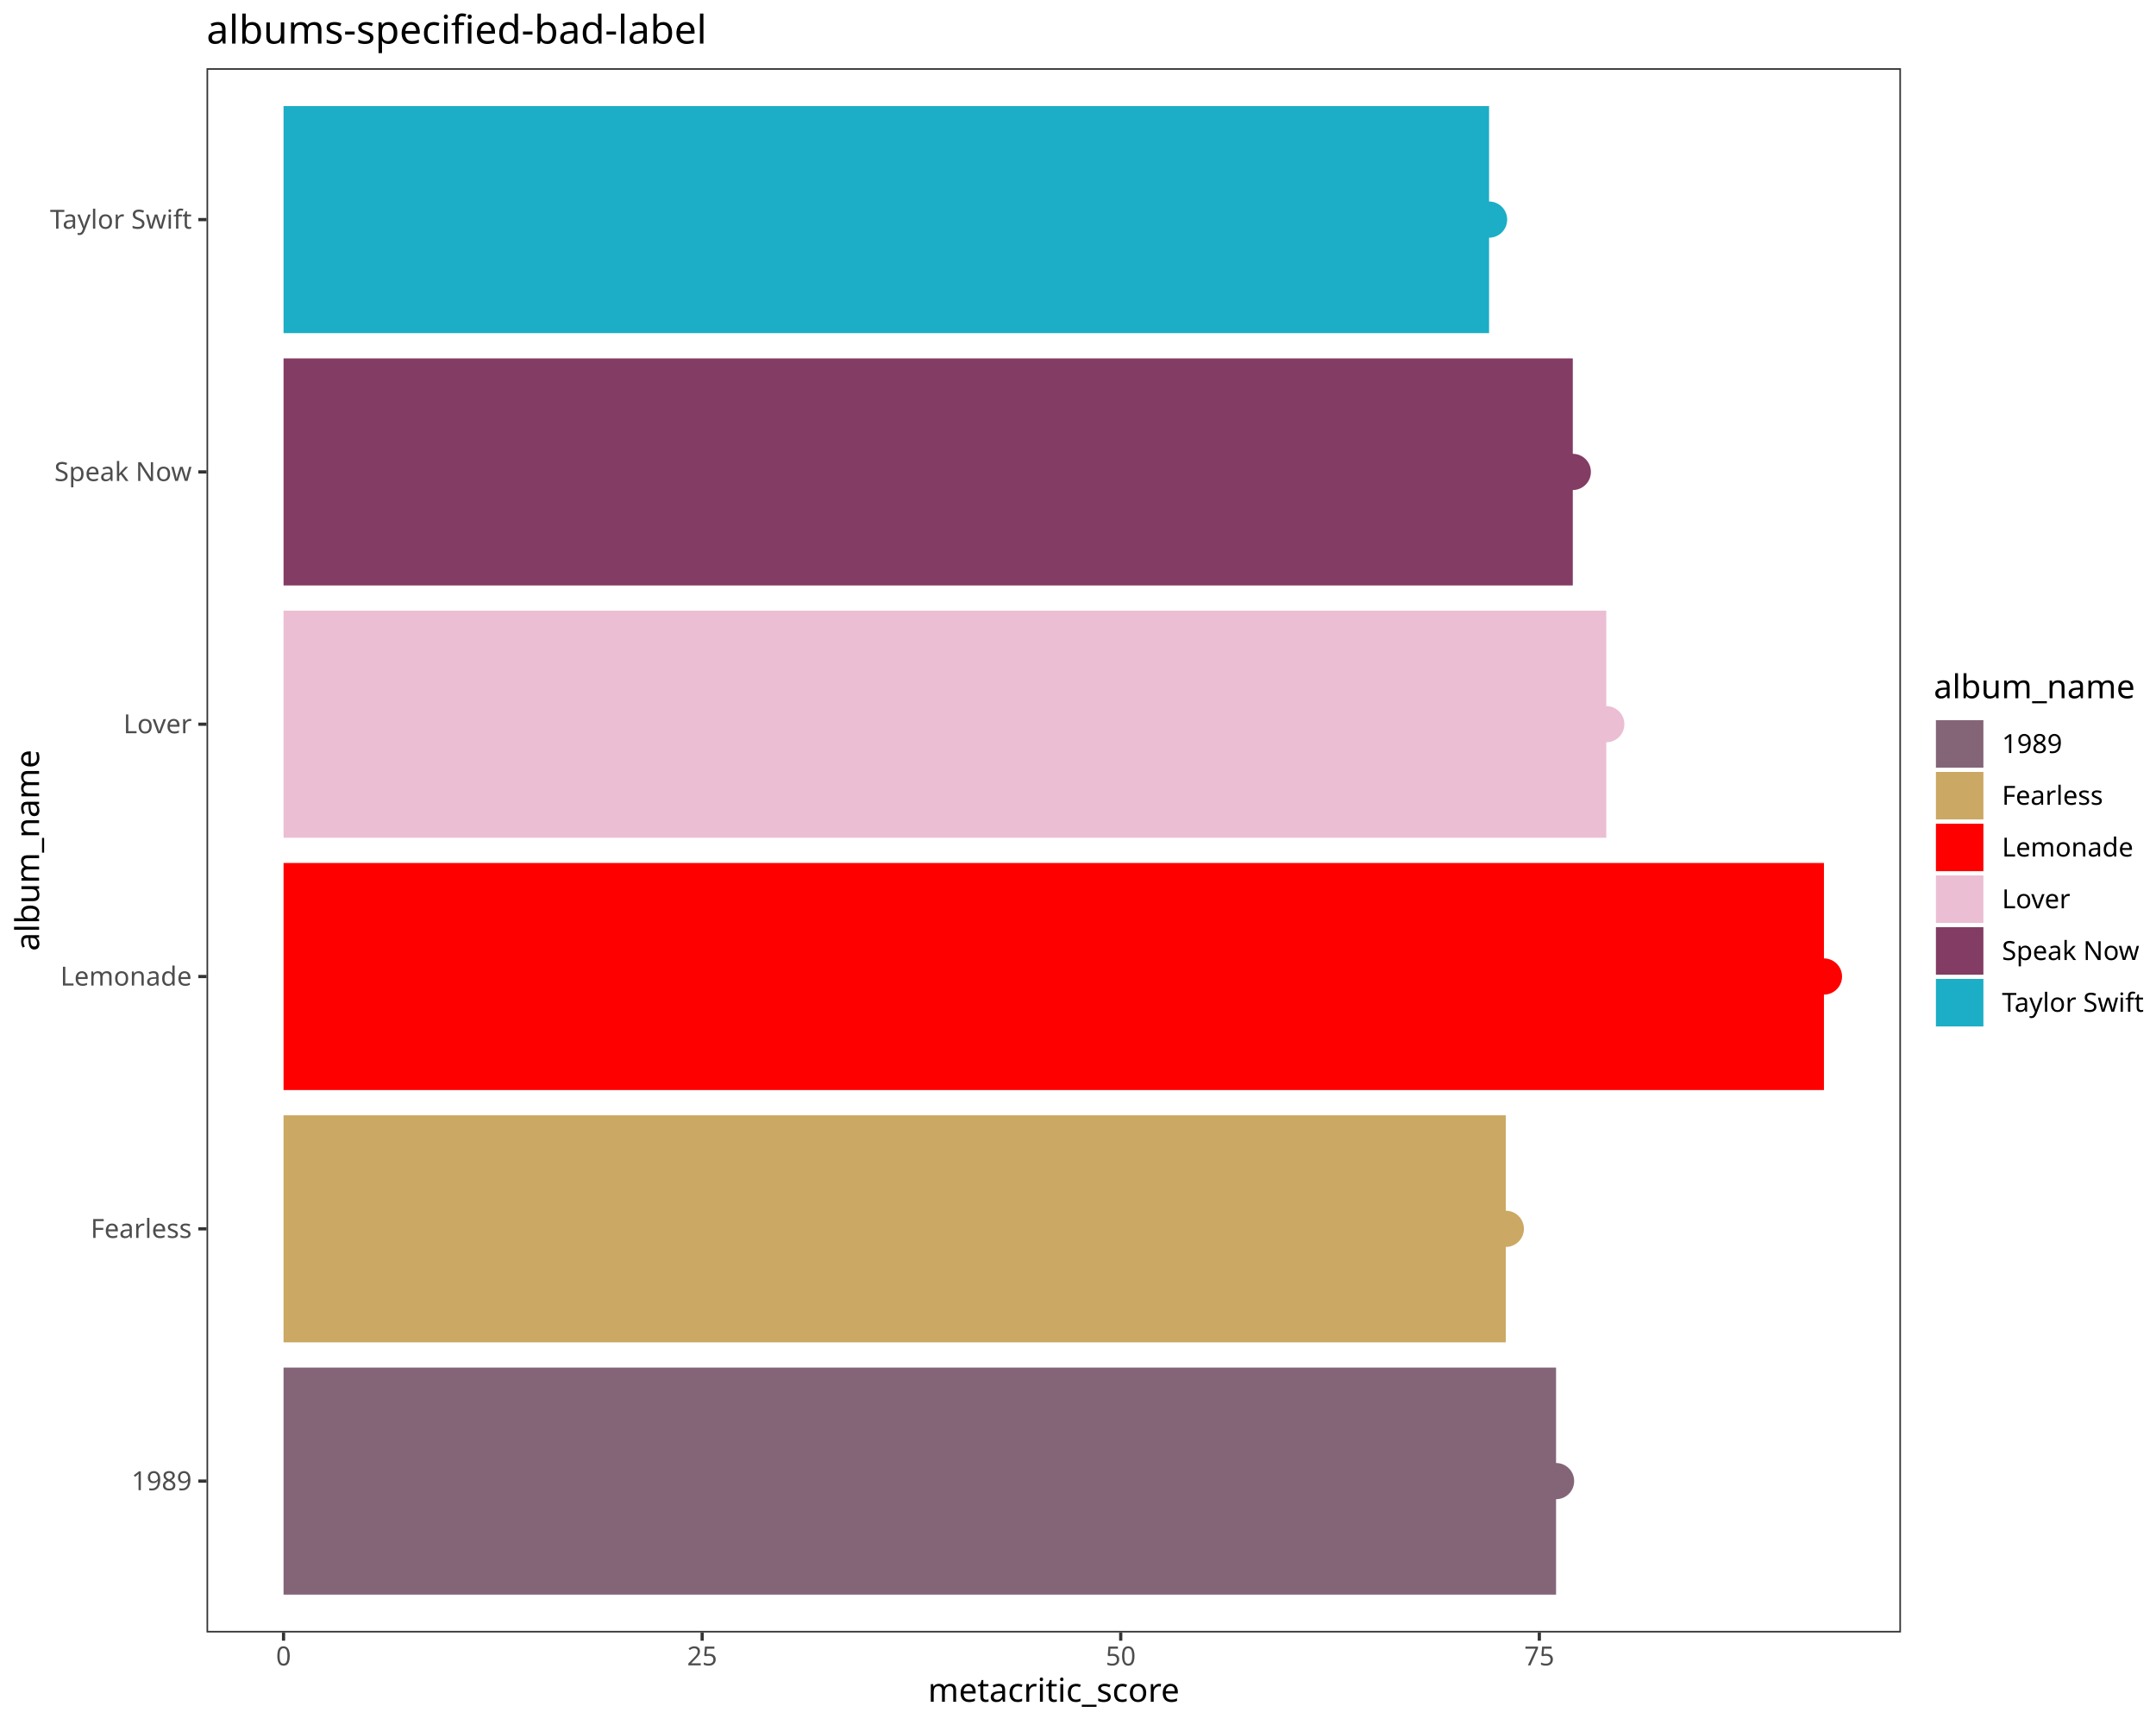
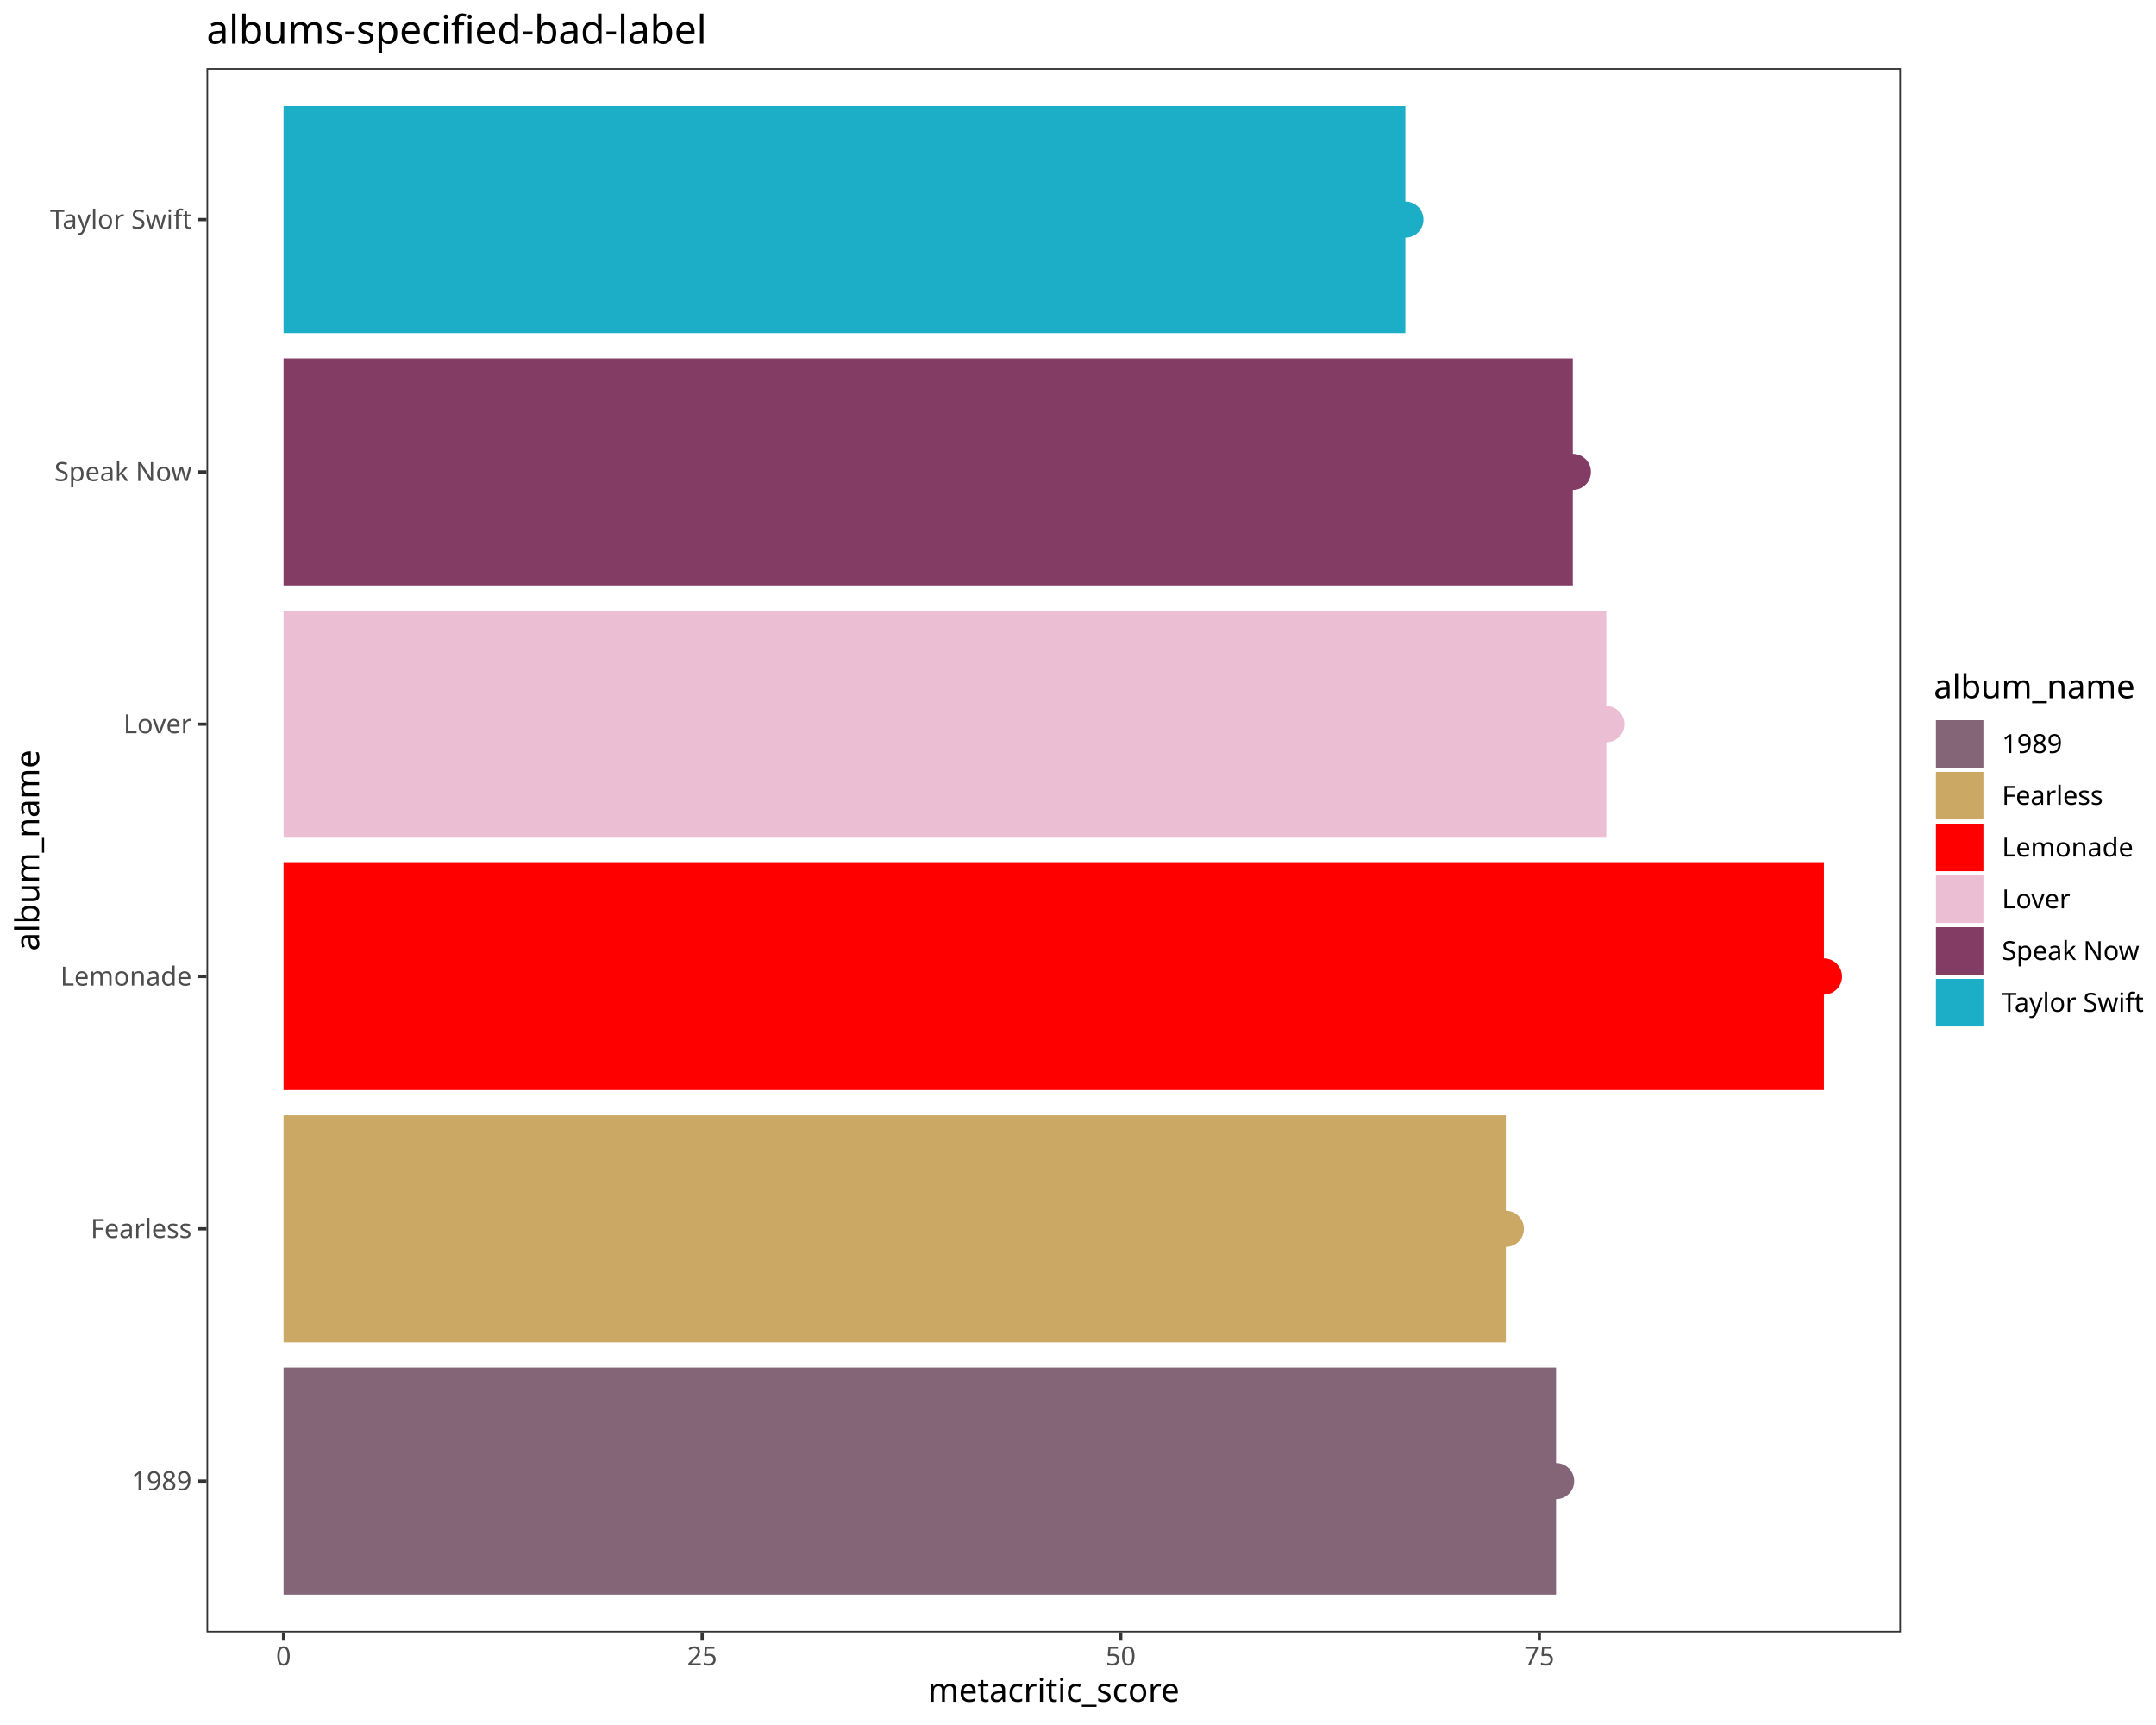
<svg xmlns="http://www.w3.org/2000/svg" class="svglite" data-engine-version="2.0" width="720.00pt" height="576.00pt" viewBox="0 0 720.00 576.00">
  <defs>
    <style type="text/css">
    .svglite line, .svglite polyline, .svglite polygon, .svglite path, .svglite rect, .svglite circle {
      fill: none;
      stroke: #000000;
      stroke-linecap: round;
      stroke-linejoin: round;
      stroke-miterlimit: 10.00;
    }
  </style>
  </defs>
  <rect width="100%" height="100%" style="stroke: none; fill: #FFFFFF;" />
  <defs>
    <clipPath id="cpMC4wMHw3MjAuMDB8MC4wMHw1NzYuMDA=">
      <rect x="0.00" y="0.00" width="720.00" height="576.00" />
    </clipPath>
  </defs>
  <g clip-path="url(#cpMC4wMHw3MjAuMDB8MC4wMHw1NzYuMDA=)">
    <rect x="0.00" y="0.00" width="720.00" height="576.00" style="stroke-width: 1.07; stroke: #FFFFFF; fill: #FFFFFF;" />
  </g>
  <defs>
    <clipPath id="cpNjguOTd8NjM0LjgzfDIyLjc4fDU0NS4xMQ==">
      <rect x="68.97" y="22.78" width="565.86" height="522.33" />
    </clipPath>
  </defs>
  <g clip-path="url(#cpNjguOTd8NjM0LjgzfDIyLjc4fDU0NS4xMQ==)">
    <rect x="68.97" y="22.78" width="565.86" height="522.33" style="stroke-width: 1.07; stroke: none; fill: #FFFFFF;" />
-     <rect x="94.69" y="35.42" width="402.59" height="75.82" style="stroke-width: 1.07; stroke: none; stroke-linecap: square; stroke-linejoin: miter; fill: #1BAEC6;" />
+     <rect x="94.69" y="35.42" width="374.63" height="75.82" style="stroke-width: 1.07; stroke: none; stroke-linecap: square; stroke-linejoin: miter; fill: #1BAEC6;" />
    <rect x="94.69" y="203.91" width="441.73" height="75.82" style="stroke-width: 1.07; stroke: none; stroke-linecap: square; stroke-linejoin: miter; fill: #EBBED3;" />
    <rect x="94.69" y="372.41" width="408.18" height="75.82" style="stroke-width: 1.07; stroke: none; stroke-linecap: square; stroke-linejoin: miter; fill: #CBA863;" />
    <rect x="94.69" y="119.67" width="430.55" height="75.82" style="stroke-width: 1.07; stroke: none; stroke-linecap: square; stroke-linejoin: miter; fill: #833C63;" />
    <rect x="94.69" y="456.65" width="424.96" height="75.82" style="stroke-width: 1.07; stroke: none; stroke-linecap: square; stroke-linejoin: miter; fill: #846578;" />
    <rect x="94.69" y="288.16" width="514.42" height="75.82" style="stroke-width: 1.07; stroke: none; stroke-linecap: square; stroke-linejoin: miter; fill: #FF0000;" />
-     <circle cx="497.28" cy="73.33" r="5.69" style="stroke-width: 0.71; stroke: #1BAEC6; fill: #1BAEC6;" />
+     <circle cx="469.33" cy="73.33" r="5.69" style="stroke-width: 0.71; stroke: #1BAEC6; fill: #1BAEC6;" />
    <circle cx="536.42" cy="241.82" r="5.69" style="stroke-width: 0.71; stroke: #EBBED3; fill: #EBBED3;" />
    <circle cx="502.87" cy="410.32" r="5.69" style="stroke-width: 0.71; stroke: #CBA863; fill: #CBA863;" />
    <circle cx="525.24" cy="157.58" r="5.69" style="stroke-width: 0.71; stroke: #833C63; fill: #833C63;" />
    <circle cx="519.65" cy="494.56" r="5.69" style="stroke-width: 0.71; stroke: #846578; fill: #846578;" />
    <circle cx="609.11" cy="326.07" r="5.69" style="stroke-width: 0.71; stroke: #FF0000; fill: #FF0000;" />
    <rect x="68.97" y="22.78" width="565.86" height="522.33" style="stroke-width: 1.07; stroke: #333333;" />
  </g>
  <g clip-path="url(#cpMC4wMHw3MjAuMDB8MC4wMHw1NzYuMDA=)">
    <text x="64.04" y="497.59" text-anchor="end" style="font-size: 8.80px; fill: #4D4D4D; font-family: sans;" textLength="19.58px" lengthAdjust="spacingAndGlyphs">1989</text>
    <text x="64.04" y="413.35" text-anchor="end" style="font-size: 8.80px; fill: #4D4D4D; font-family: sans;" textLength="33.75px" lengthAdjust="spacingAndGlyphs">Fearless</text>
    <text x="64.04" y="329.10" text-anchor="end" style="font-size: 8.80px; fill: #4D4D4D; font-family: sans;" textLength="41.60px" lengthAdjust="spacingAndGlyphs">Lemonade</text>
    <text x="64.04" y="244.85" text-anchor="end" style="font-size: 8.80px; fill: #4D4D4D; font-family: sans;" textLength="22.02px" lengthAdjust="spacingAndGlyphs">Lover</text>
    <text x="64.04" y="160.61" text-anchor="end" style="font-size: 8.80px; fill: #4D4D4D; font-family: sans;" textLength="45.01px" lengthAdjust="spacingAndGlyphs">Speak Now</text>
    <text x="64.04" y="76.36" text-anchor="end" style="font-size: 8.80px; fill: #4D4D4D; font-family: sans;" textLength="45.97px" lengthAdjust="spacingAndGlyphs">Taylor Swift</text>
    <polyline points="66.23,494.56 68.97,494.56 " style="stroke-width: 1.07; stroke: #333333; stroke-linecap: butt;" />
    <polyline points="66.23,410.32 68.97,410.32 " style="stroke-width: 1.07; stroke: #333333; stroke-linecap: butt;" />
    <polyline points="66.23,326.07 68.97,326.07 " style="stroke-width: 1.07; stroke: #333333; stroke-linecap: butt;" />
    <polyline points="66.23,241.82 68.97,241.82 " style="stroke-width: 1.07; stroke: #333333; stroke-linecap: butt;" />
    <polyline points="66.23,157.58 68.97,157.58 " style="stroke-width: 1.07; stroke: #333333; stroke-linecap: butt;" />
    <polyline points="66.23,73.33 68.97,73.33 " style="stroke-width: 1.07; stroke: #333333; stroke-linecap: butt;" />
    <polyline points="94.69,547.85 94.69,545.11 " style="stroke-width: 1.07; stroke: #333333; stroke-linecap: butt;" />
    <polyline points="234.48,547.85 234.48,545.11 " style="stroke-width: 1.07; stroke: #333333; stroke-linecap: butt;" />
    <polyline points="374.27,547.85 374.27,545.11 " style="stroke-width: 1.07; stroke: #333333; stroke-linecap: butt;" />
    <polyline points="514.06,547.85 514.06,545.11 " style="stroke-width: 1.07; stroke: #333333; stroke-linecap: butt;" />
    <text x="94.69" y="556.10" text-anchor="middle" style="font-size: 8.80px; fill: #4D4D4D; font-family: sans;" textLength="4.89px" lengthAdjust="spacingAndGlyphs">0</text>
    <text x="234.48" y="556.10" text-anchor="middle" style="font-size: 8.80px; fill: #4D4D4D; font-family: sans;" textLength="9.79px" lengthAdjust="spacingAndGlyphs">25</text>
    <text x="374.27" y="556.10" text-anchor="middle" style="font-size: 8.80px; fill: #4D4D4D; font-family: sans;" textLength="9.79px" lengthAdjust="spacingAndGlyphs">50</text>
    <text x="514.06" y="556.10" text-anchor="middle" style="font-size: 8.80px; fill: #4D4D4D; font-family: sans;" textLength="9.79px" lengthAdjust="spacingAndGlyphs">75</text>
    <text x="351.90" y="568.24" text-anchor="middle" style="font-size: 11.00px; font-family: sans;" textLength="80.10px" lengthAdjust="spacingAndGlyphs">metacritic_score</text>
    <text transform="translate(13.05,283.95) rotate(-90)" text-anchor="middle" style="font-size: 11.00px; font-family: sans;" textLength="63.60px" lengthAdjust="spacingAndGlyphs">album_name</text>
    <rect x="645.79" y="224.44" width="68.73" height="119.01" style="stroke-width: 1.07; stroke: none; fill: #FFFFFF;" />
    <text x="645.79" y="233.15" style="font-size: 11.00px; font-family: sans;" textLength="63.60px" lengthAdjust="spacingAndGlyphs">album_name</text>
    <rect x="645.79" y="239.77" width="17.28" height="17.28" style="stroke-width: 1.07; stroke: none; fill: #FFFFFF;" />
    <rect x="646.50" y="240.48" width="15.86" height="15.86" style="stroke-width: 1.07; stroke: none; stroke-linecap: square; stroke-linejoin: miter; fill: #846578;" />
    <circle cx="654.43" cy="248.41" r="5.69" style="stroke-width: 0.71; stroke: #846578; fill: #846578;" />
    <rect x="645.79" y="257.05" width="17.28" height="17.28" style="stroke-width: 1.07; stroke: none; fill: #FFFFFF;" />
    <rect x="646.50" y="257.76" width="15.86" height="15.86" style="stroke-width: 1.07; stroke: none; stroke-linecap: square; stroke-linejoin: miter; fill: #CBA863;" />
    <circle cx="654.43" cy="265.69" r="5.69" style="stroke-width: 0.71; stroke: #CBA863; fill: #CBA863;" />
    <rect x="645.79" y="274.33" width="17.28" height="17.28" style="stroke-width: 1.07; stroke: none; fill: #FFFFFF;" />
    <rect x="646.50" y="275.04" width="15.86" height="15.86" style="stroke-width: 1.07; stroke: none; stroke-linecap: square; stroke-linejoin: miter; fill: #FF0000;" />
    <circle cx="654.43" cy="282.97" r="5.69" style="stroke-width: 0.71; stroke: #FF0000; fill: #FF0000;" />
    <rect x="645.79" y="291.61" width="17.28" height="17.28" style="stroke-width: 1.07; stroke: none; fill: #FFFFFF;" />
    <rect x="646.50" y="292.32" width="15.86" height="15.86" style="stroke-width: 1.07; stroke: none; stroke-linecap: square; stroke-linejoin: miter; fill: #EBBED3;" />
    <circle cx="654.43" cy="300.25" r="5.69" style="stroke-width: 0.71; stroke: #EBBED3; fill: #EBBED3;" />
    <rect x="645.79" y="308.89" width="17.28" height="17.28" style="stroke-width: 1.07; stroke: none; fill: #FFFFFF;" />
    <rect x="646.50" y="309.60" width="15.86" height="15.86" style="stroke-width: 1.07; stroke: none; stroke-linecap: square; stroke-linejoin: miter; fill: #833C63;" />
    <circle cx="654.43" cy="317.53" r="5.69" style="stroke-width: 0.71; stroke: #833C63; fill: #833C63;" />
    <rect x="645.79" y="326.17" width="17.28" height="17.28" style="stroke-width: 1.07; stroke: none; fill: #FFFFFF;" />
    <rect x="646.50" y="326.88" width="15.86" height="15.86" style="stroke-width: 1.07; stroke: none; stroke-linecap: square; stroke-linejoin: miter; fill: #1BAEC6;" />
    <circle cx="654.43" cy="334.81" r="5.69" style="stroke-width: 0.71; stroke: #1BAEC6; fill: #1BAEC6;" />
    <text x="668.55" y="251.44" style="font-size: 8.80px; font-family: sans;" textLength="19.58px" lengthAdjust="spacingAndGlyphs">1989</text>
    <text x="668.55" y="268.72" style="font-size: 8.80px; font-family: sans;" textLength="33.75px" lengthAdjust="spacingAndGlyphs">Fearless</text>
    <text x="668.55" y="286.00" style="font-size: 8.80px; font-family: sans;" textLength="41.60px" lengthAdjust="spacingAndGlyphs">Lemonade</text>
    <text x="668.55" y="303.28" style="font-size: 8.80px; font-family: sans;" textLength="22.02px" lengthAdjust="spacingAndGlyphs">Lover</text>
    <text x="668.55" y="320.56" style="font-size: 8.80px; font-family: sans;" textLength="45.01px" lengthAdjust="spacingAndGlyphs">Speak Now</text>
    <text x="668.55" y="337.84" style="font-size: 8.80px; font-family: sans;" textLength="45.97px" lengthAdjust="spacingAndGlyphs">Taylor Swift</text>
    <text x="68.97" y="14.56" style="font-size: 13.20px; font-family: sans;" textLength="157.77px" lengthAdjust="spacingAndGlyphs">albums-specified-bad-label</text>
  </g>
</svg>
